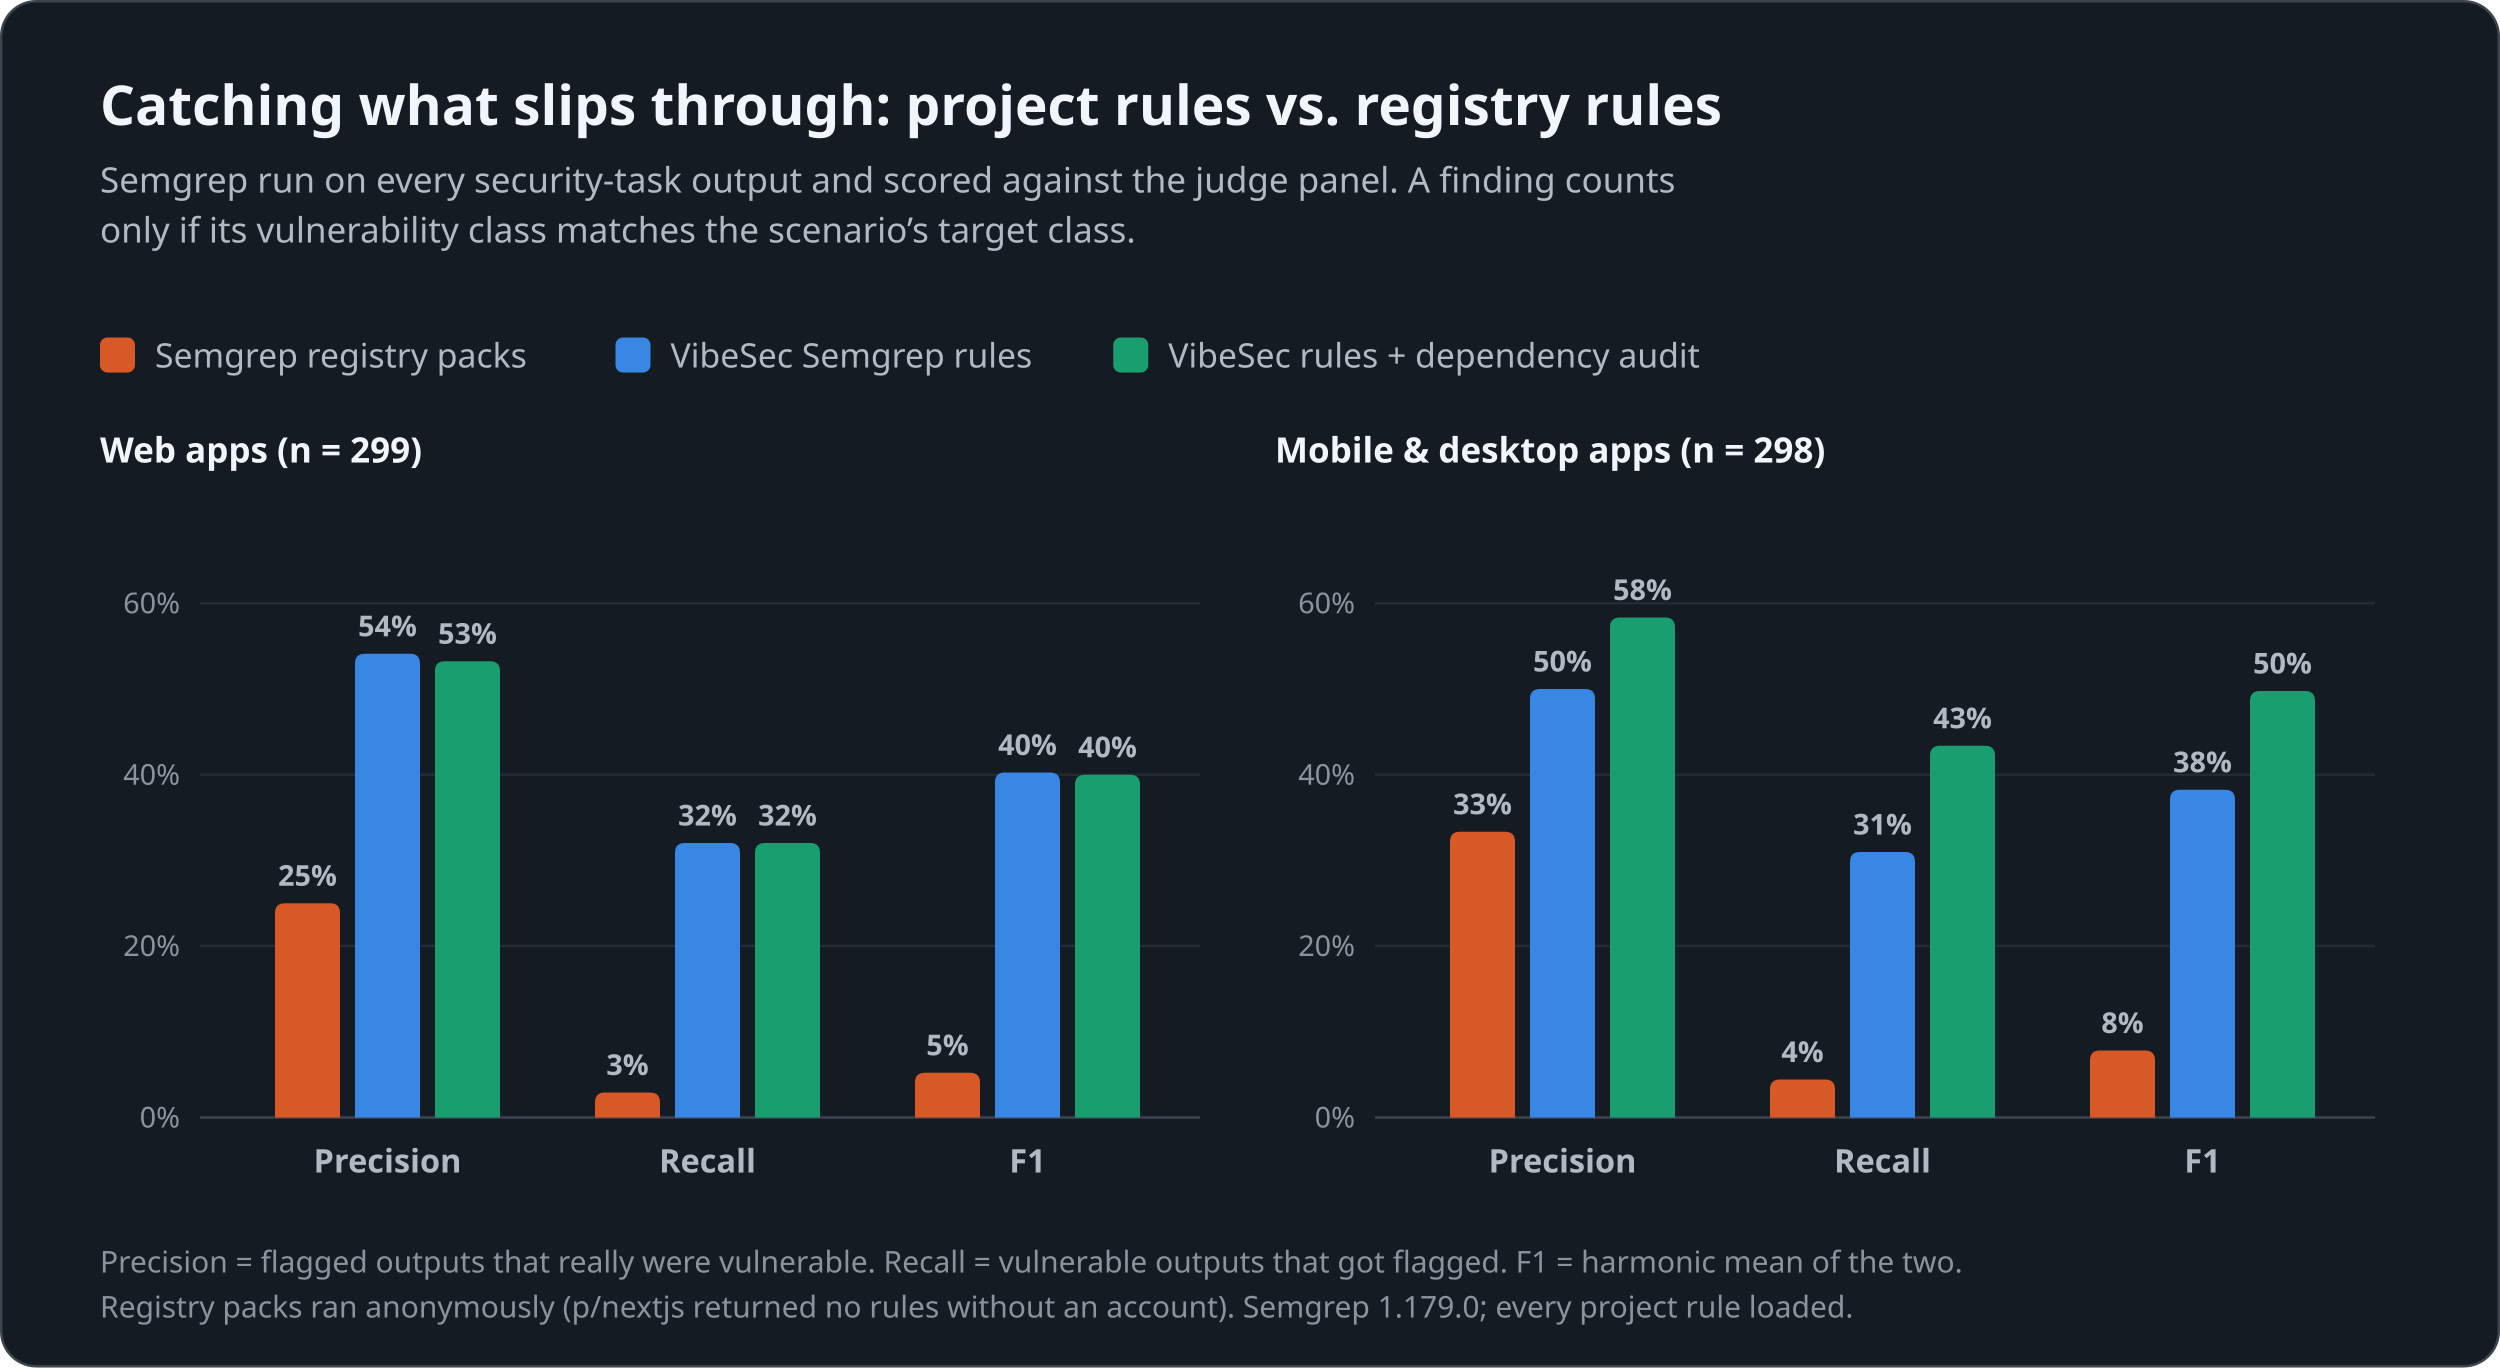
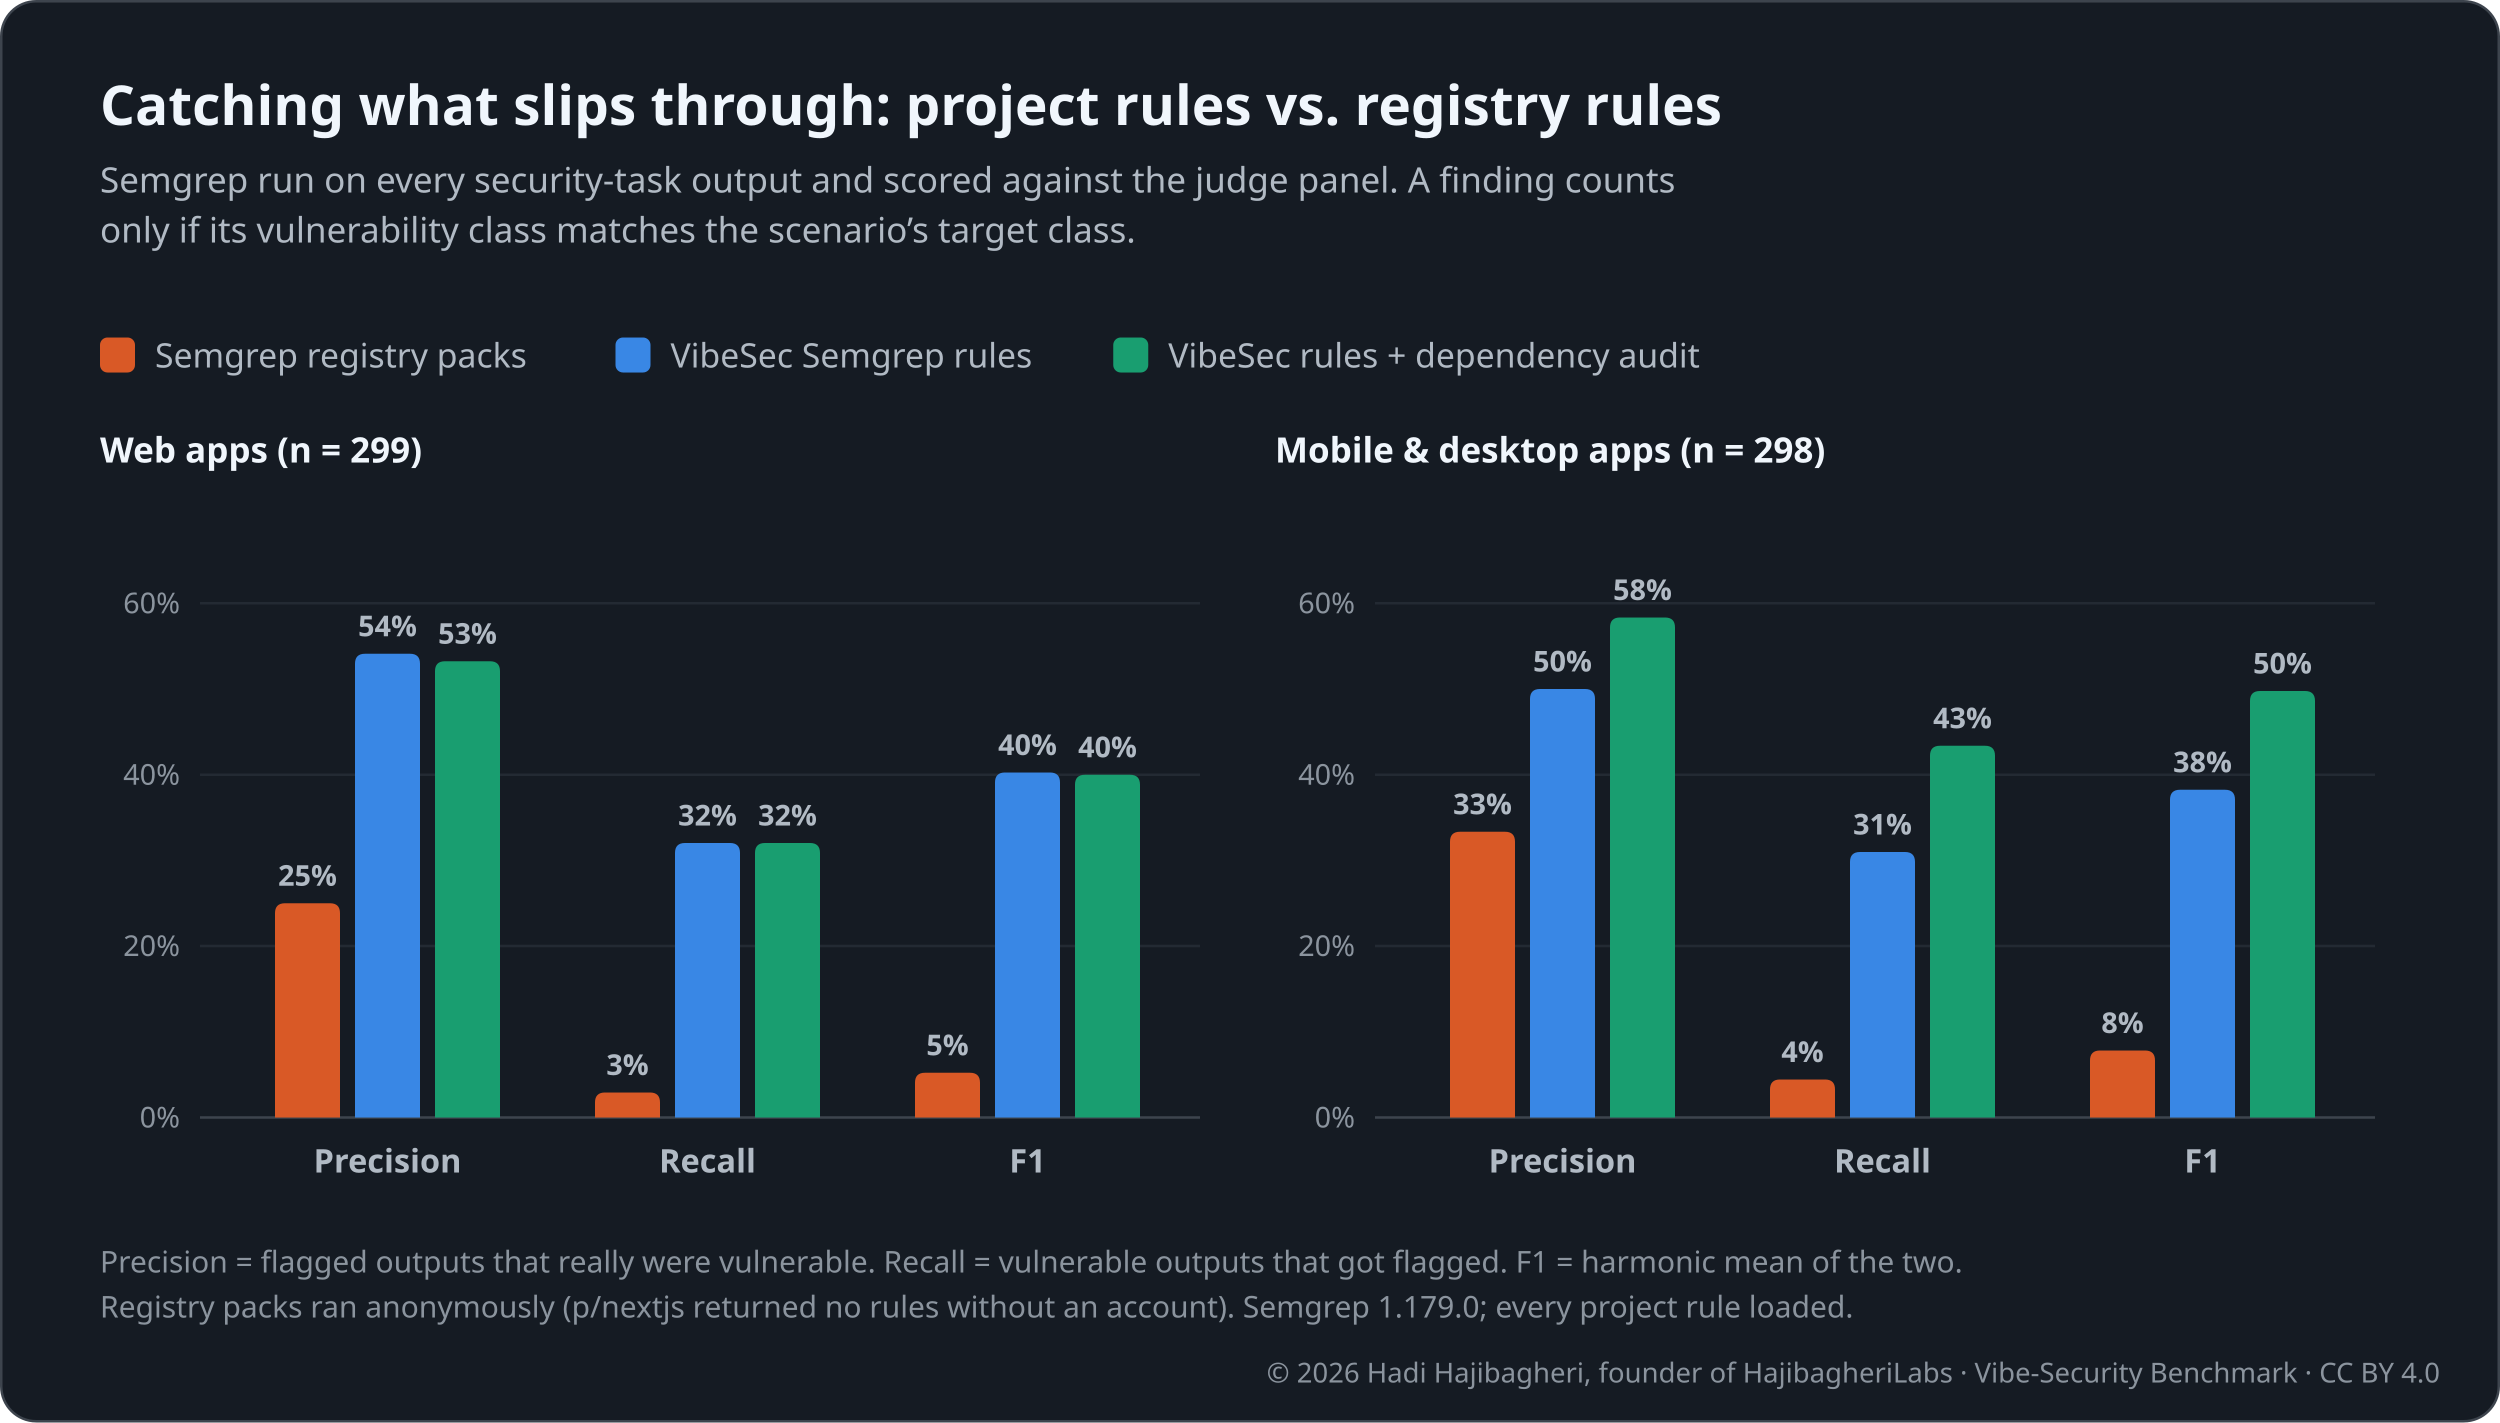
- <svg xmlns="http://www.w3.org/2000/svg" viewBox="0 0 1000 547" width="1000" height="547" role="img" aria-labelledby="t d" font-family="-apple-system, BlinkMacSystemFont, 'Segoe UI', 'Noto Sans', Helvetica, Arial, sans-serif">
-   <rect x="0.5" y="0.5" width="999" height="546" rx="14" fill="#151b23" stroke="#3d444d" stroke-width="1" />
+ <svg xmlns="http://www.w3.org/2000/svg" viewBox="0 0 1000 569" width="1000" height="569" role="img" aria-labelledby="t d" font-family="-apple-system, BlinkMacSystemFont, 'Segoe UI', 'Noto Sans', Helvetica, Arial, sans-serif">
+   <rect x="0.5" y="0.5" width="999" height="568" rx="14" fill="#151b23" stroke="#3d444d" stroke-width="1" />
  <text x="40.0" y="50.0" font-size="22" fill="#f0f6fc" font-weight="700">Catching what slips through: project rules vs. registry rules</text>
  <text x="40.0" y="77.0" font-size="14" fill="#b1bac4">Semgrep run on every security-task output and scored against the judge panel. A finding counts</text>
  <text x="40.0" y="97.0" font-size="14" fill="#b1bac4">only if its vulnerability class matches the scenario’s target class.</text>
  <rect x="40.0" y="135.0" width="14.0" height="14.0" rx="3" fill="#d95926" />
  <text x="62.0" y="147.0" font-size="13.5" fill="#b1bac4">Semgrep registry packs</text>
  <rect x="246.2" y="135.0" width="14.0" height="14.0" rx="3" fill="#3987e5" />
  <text x="268.2" y="147.0" font-size="13.5" fill="#b1bac4">VibeSec Semgrep rules</text>
  <rect x="445.3" y="135.0" width="14.0" height="14.0" rx="3" fill="#199e70" />
  <text x="467.3" y="147.0" font-size="13.5" fill="#b1bac4">VibeSec rules + dependency audit</text>
  <text x="40.0" y="185.0" font-size="14" fill="#f0f6fc" font-weight="700">Web apps  (n = 299)</text>
  <line x1="80.0" y1="447.0" x2="480.0" y2="447.0" stroke="#3d444d" stroke-width="1" stroke-linecap="butt" />
  <text x="72.0" y="451.0" font-size="11.5" fill="#8b949e" text-anchor="end">0%</text>
  <line x1="80.0" y1="378.4" x2="480.0" y2="378.4" stroke="#232a33" stroke-width="1" stroke-linecap="butt" />
  <text x="72.0" y="382.4" font-size="11.5" fill="#8b949e" text-anchor="end">20%</text>
  <line x1="80.0" y1="309.9" x2="480.0" y2="309.9" stroke="#232a33" stroke-width="1" stroke-linecap="butt" />
  <text x="72.0" y="313.9" font-size="11.5" fill="#8b949e" text-anchor="end">40%</text>
  <line x1="80.0" y1="241.3" x2="480.0" y2="241.3" stroke="#232a33" stroke-width="1" stroke-linecap="butt" />
  <text x="72.0" y="245.3" font-size="11.5" fill="#8b949e" text-anchor="end">60%</text>
  <path d="M110.0 447.0 V365.3 q0 -4 4 -4 h18 q4 0 4 4 V447.0 Z" fill="#d95926" />
  <text x="123.0" y="354.3" font-size="11.5" fill="#b1bac4" font-weight="600" text-anchor="middle">25%</text>
  <path d="M142.0 447.0 V265.5 q0 -4 4 -4 h18 q4 0 4 4 V447.0 Z" fill="#3987e5" />
  <text x="155.0" y="254.5" font-size="11.5" fill="#b1bac4" font-weight="600" text-anchor="middle">54%</text>
  <path d="M174.0 447.0 V268.5 q0 -4 4 -4 h18 q4 0 4 4 V447.0 Z" fill="#199e70" />
  <text x="187.0" y="257.5" font-size="11.5" fill="#b1bac4" font-weight="600" text-anchor="middle">53%</text>
  <text x="155.0" y="469.0" font-size="13" fill="#b1bac4" font-weight="600" text-anchor="middle">Precision</text>
  <path d="M238.0 447.0 V441.0 q0 -4 4 -4 h18 q4 0 4 4 V447.0 Z" fill="#d95926" />
  <text x="251.0" y="430.0" font-size="11.5" fill="#b1bac4" font-weight="600" text-anchor="middle">3%</text>
  <path d="M270.0 447.0 V341.2 q0 -4 4 -4 h18 q4 0 4 4 V447.0 Z" fill="#3987e5" />
  <text x="283.0" y="330.2" font-size="11.5" fill="#b1bac4" font-weight="600" text-anchor="middle">32%</text>
  <path d="M302.0 447.0 V341.2 q0 -4 4 -4 h18 q4 0 4 4 V447.0 Z" fill="#199e70" />
  <text x="315.0" y="330.2" font-size="11.5" fill="#b1bac4" font-weight="600" text-anchor="middle">32%</text>
  <text x="283.0" y="469.0" font-size="13" fill="#b1bac4" font-weight="600" text-anchor="middle">Recall</text>
  <path d="M366.0 447.0 V433.1 q0 -4 4 -4 h18 q4 0 4 4 V447.0 Z" fill="#d95926" />
  <text x="379.0" y="422.1" font-size="11.5" fill="#b1bac4" font-weight="600" text-anchor="middle">5%</text>
  <path d="M398.0 447.0 V313.0 q0 -4 4 -4 h18 q4 0 4 4 V447.0 Z" fill="#3987e5" />
  <text x="411.0" y="302.0" font-size="11.5" fill="#b1bac4" font-weight="600" text-anchor="middle">40%</text>
  <path d="M430.0 447.0 V313.9 q0 -4 4 -4 h18 q4 0 4 4 V447.0 Z" fill="#199e70" />
  <text x="443.0" y="302.9" font-size="11.5" fill="#b1bac4" font-weight="600" text-anchor="middle">40%</text>
  <text x="411.0" y="469.0" font-size="13" fill="#b1bac4" font-weight="600" text-anchor="middle">F1</text>
  <text x="510.0" y="185.0" font-size="14" fill="#f0f6fc" font-weight="700">Mobile &amp; desktop apps  (n = 298)</text>
  <line x1="550.0" y1="447.0" x2="950.0" y2="447.0" stroke="#3d444d" stroke-width="1" stroke-linecap="butt" />
  <text x="542.0" y="451.0" font-size="11.5" fill="#8b949e" text-anchor="end">0%</text>
  <line x1="550.0" y1="378.4" x2="950.0" y2="378.4" stroke="#232a33" stroke-width="1" stroke-linecap="butt" />
  <text x="542.0" y="382.4" font-size="11.5" fill="#8b949e" text-anchor="end">20%</text>
  <line x1="550.0" y1="309.9" x2="950.0" y2="309.9" stroke="#232a33" stroke-width="1" stroke-linecap="butt" />
  <text x="542.0" y="313.9" font-size="11.5" fill="#8b949e" text-anchor="end">40%</text>
  <line x1="550.0" y1="241.3" x2="950.0" y2="241.3" stroke="#232a33" stroke-width="1" stroke-linecap="butt" />
  <text x="542.0" y="245.3" font-size="11.5" fill="#8b949e" text-anchor="end">60%</text>
  <path d="M580.0 447.0 V336.7 q0 -4 4 -4 h18 q4 0 4 4 V447.0 Z" fill="#d95926" />
  <text x="593.0" y="325.7" font-size="11.5" fill="#b1bac4" font-weight="600" text-anchor="middle">33%</text>
  <path d="M612.0 447.0 V279.6 q0 -4 4 -4 h18 q4 0 4 4 V447.0 Z" fill="#3987e5" />
  <text x="625.0" y="268.6" font-size="11.5" fill="#b1bac4" font-weight="600" text-anchor="middle">50%</text>
  <path d="M644.0 447.0 V251.0 q0 -4 4 -4 h18 q4 0 4 4 V447.0 Z" fill="#199e70" />
  <text x="657.0" y="240.0" font-size="11.5" fill="#b1bac4" font-weight="600" text-anchor="middle">58%</text>
  <text x="625.0" y="469.0" font-size="13" fill="#b1bac4" font-weight="600" text-anchor="middle">Precision</text>
  <path d="M708.0 447.0 V435.8 q0 -4 4 -4 h18 q4 0 4 4 V447.0 Z" fill="#d95926" />
  <text x="721.0" y="424.8" font-size="11.5" fill="#b1bac4" font-weight="600" text-anchor="middle">4%</text>
  <path d="M740.0 447.0 V344.8 q0 -4 4 -4 h18 q4 0 4 4 V447.0 Z" fill="#3987e5" />
  <text x="753.0" y="333.8" font-size="11.5" fill="#b1bac4" font-weight="600" text-anchor="middle">31%</text>
  <path d="M772.0 447.0 V302.3 q0 -4 4 -4 h18 q4 0 4 4 V447.0 Z" fill="#199e70" />
  <text x="785.0" y="291.3" font-size="11.5" fill="#b1bac4" font-weight="600" text-anchor="middle">43%</text>
  <text x="753.0" y="469.0" font-size="13" fill="#b1bac4" font-weight="600" text-anchor="middle">Recall</text>
  <path d="M836.0 447.0 V424.2 q0 -4 4 -4 h18 q4 0 4 4 V447.0 Z" fill="#d95926" />
  <text x="849.0" y="413.2" font-size="11.5" fill="#b1bac4" font-weight="600" text-anchor="middle">8%</text>
  <path d="M868.0 447.0 V319.9 q0 -4 4 -4 h18 q4 0 4 4 V447.0 Z" fill="#3987e5" />
  <text x="881.0" y="308.9" font-size="11.5" fill="#b1bac4" font-weight="600" text-anchor="middle">38%</text>
  <path d="M900.0 447.0 V280.4 q0 -4 4 -4 h18 q4 0 4 4 V447.0 Z" fill="#199e70" />
  <text x="913.0" y="269.4" font-size="11.5" fill="#b1bac4" font-weight="600" text-anchor="middle">50%</text>
  <text x="881.0" y="469.0" font-size="13" fill="#b1bac4" font-weight="600" text-anchor="middle">F1</text>
  <text x="40.0" y="509.0" font-size="12" fill="#8b949e">Precision = flagged outputs that really were vulnerable. Recall = vulnerable outputs that got flagged. F1 = harmonic mean of the two.</text>
  <text x="40.0" y="527.0" font-size="12" fill="#8b949e">Registry packs ran anonymously (p/nextjs returned no rules without an account). Semgrep 1.179.0; every project rule loaded.</text>
+   <text x="976.0" y="553.0" font-size="11" fill="#8b949e" text-anchor="end">© 2026 Hadi Hajibagheri, founder of HajibagheriLabs · Vibe-Security Benchmark · CC BY 4.0</text>
</svg>
